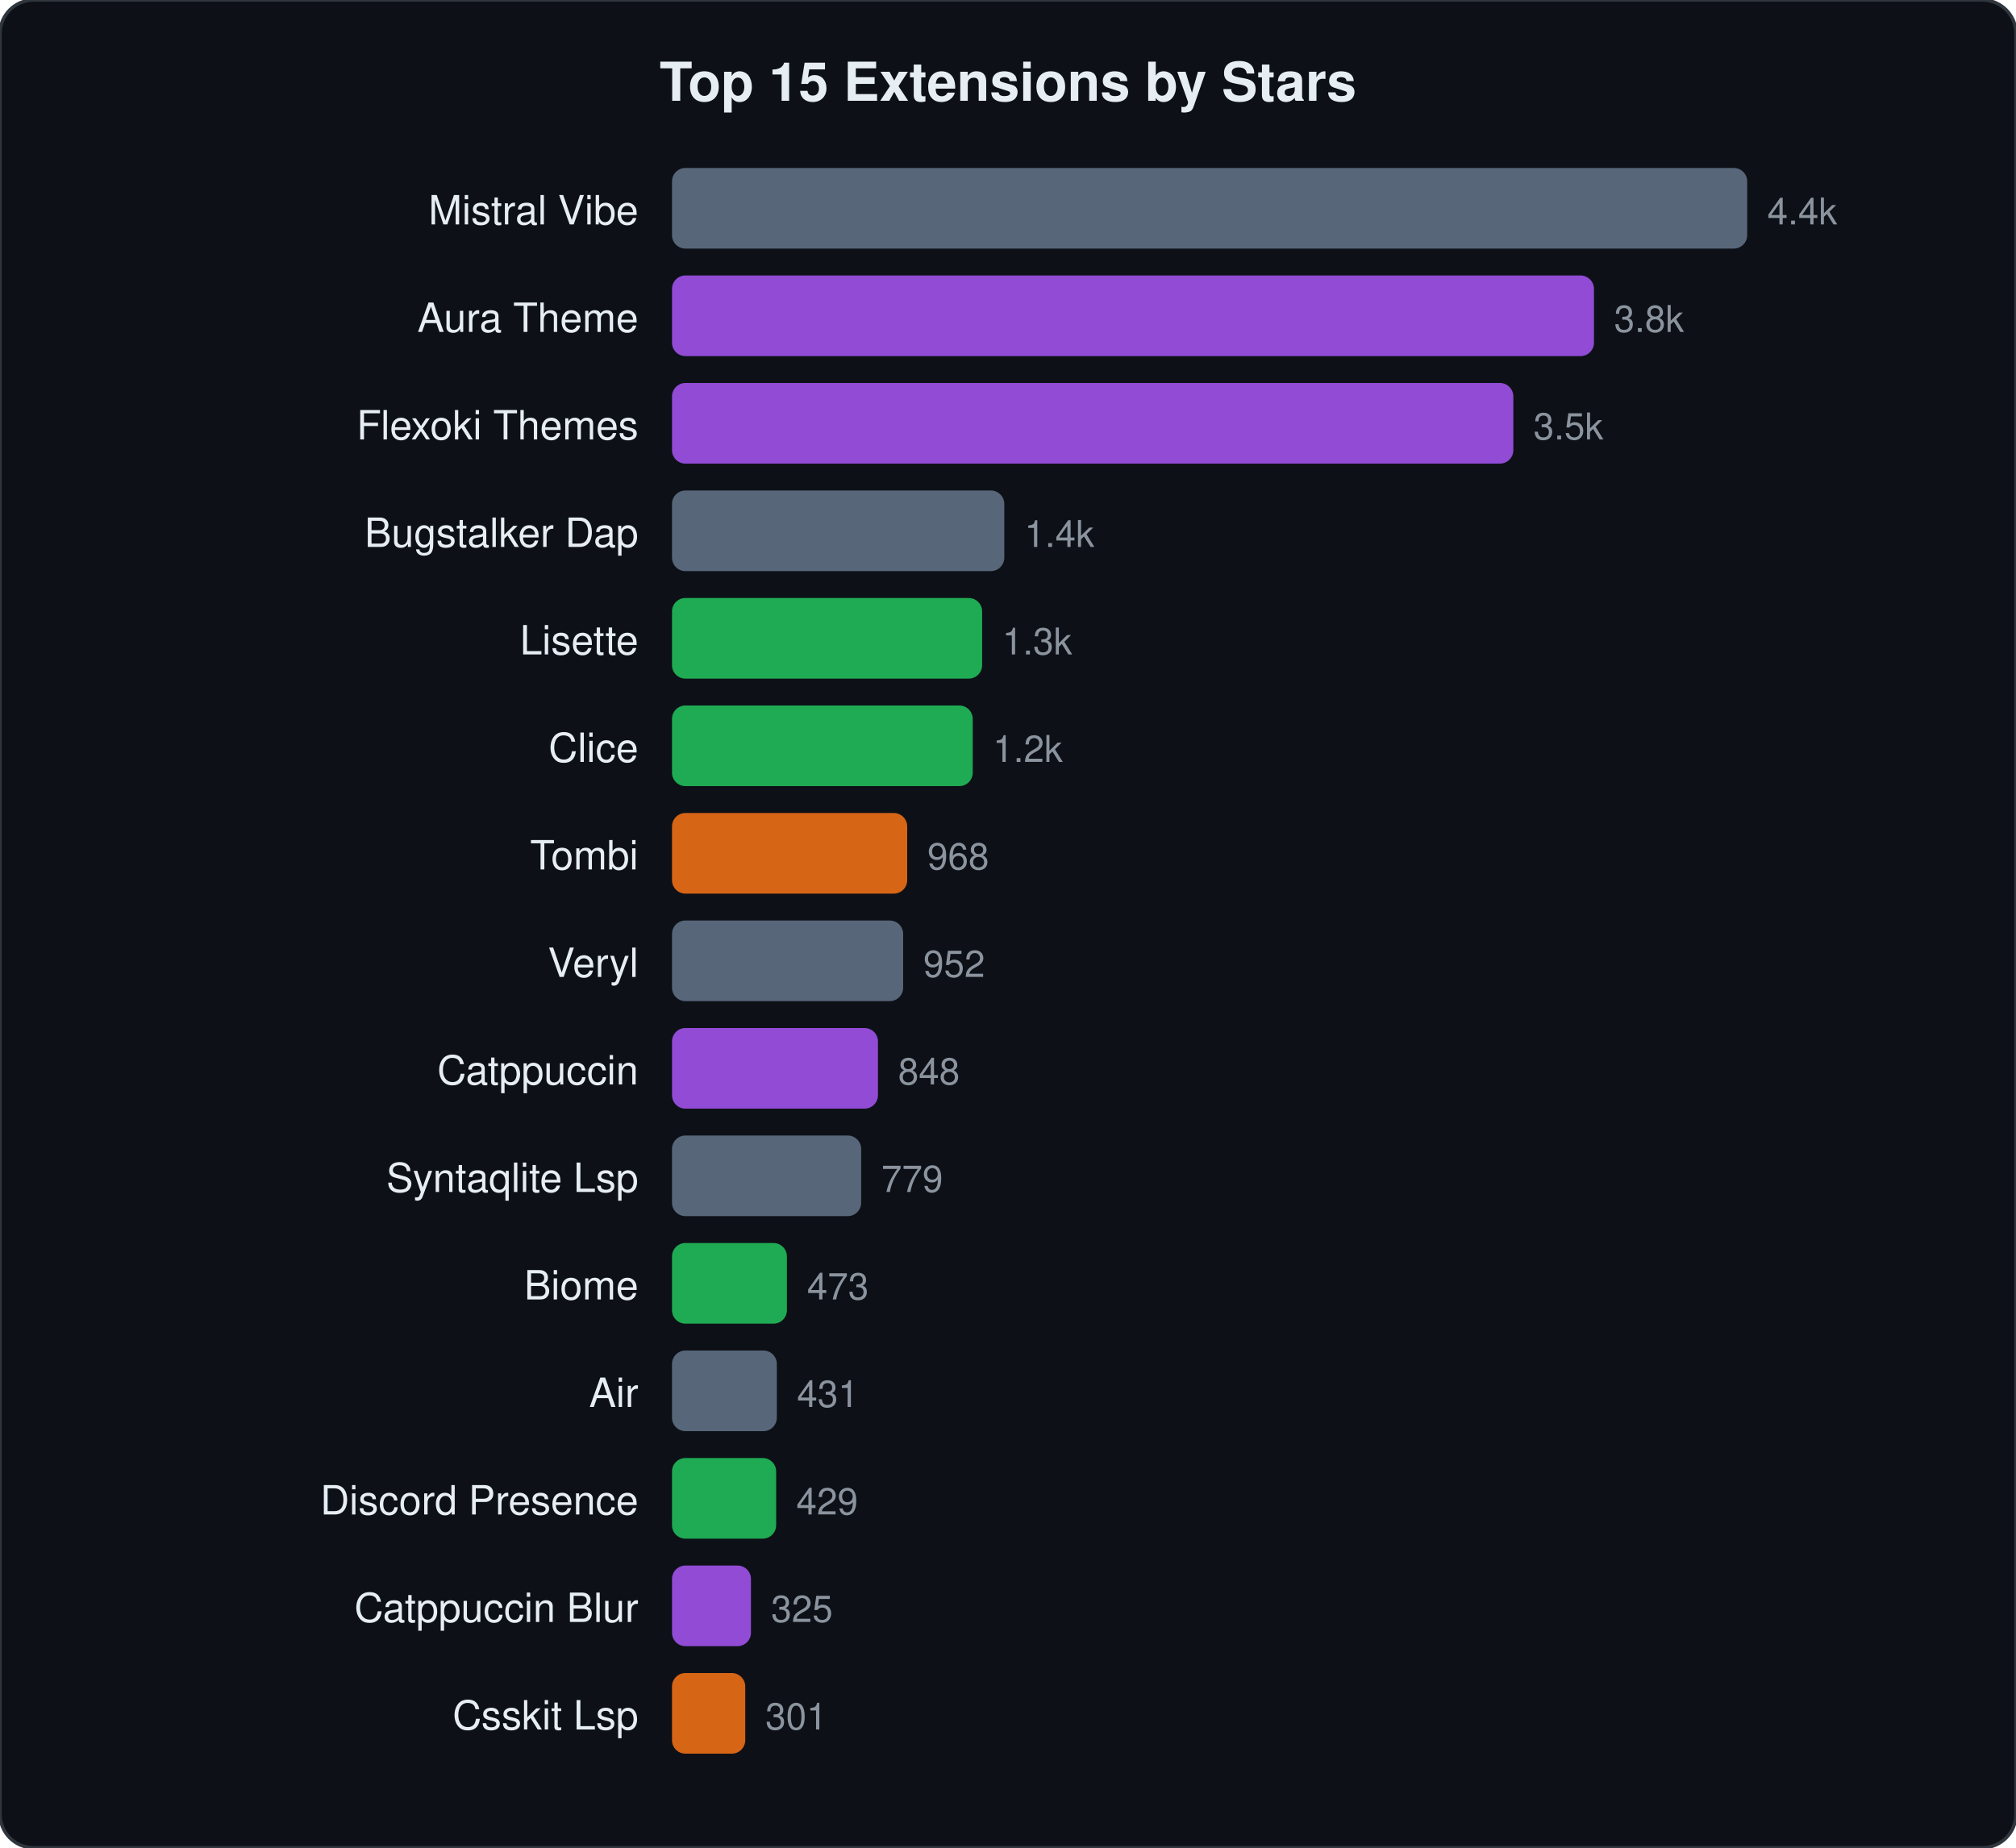
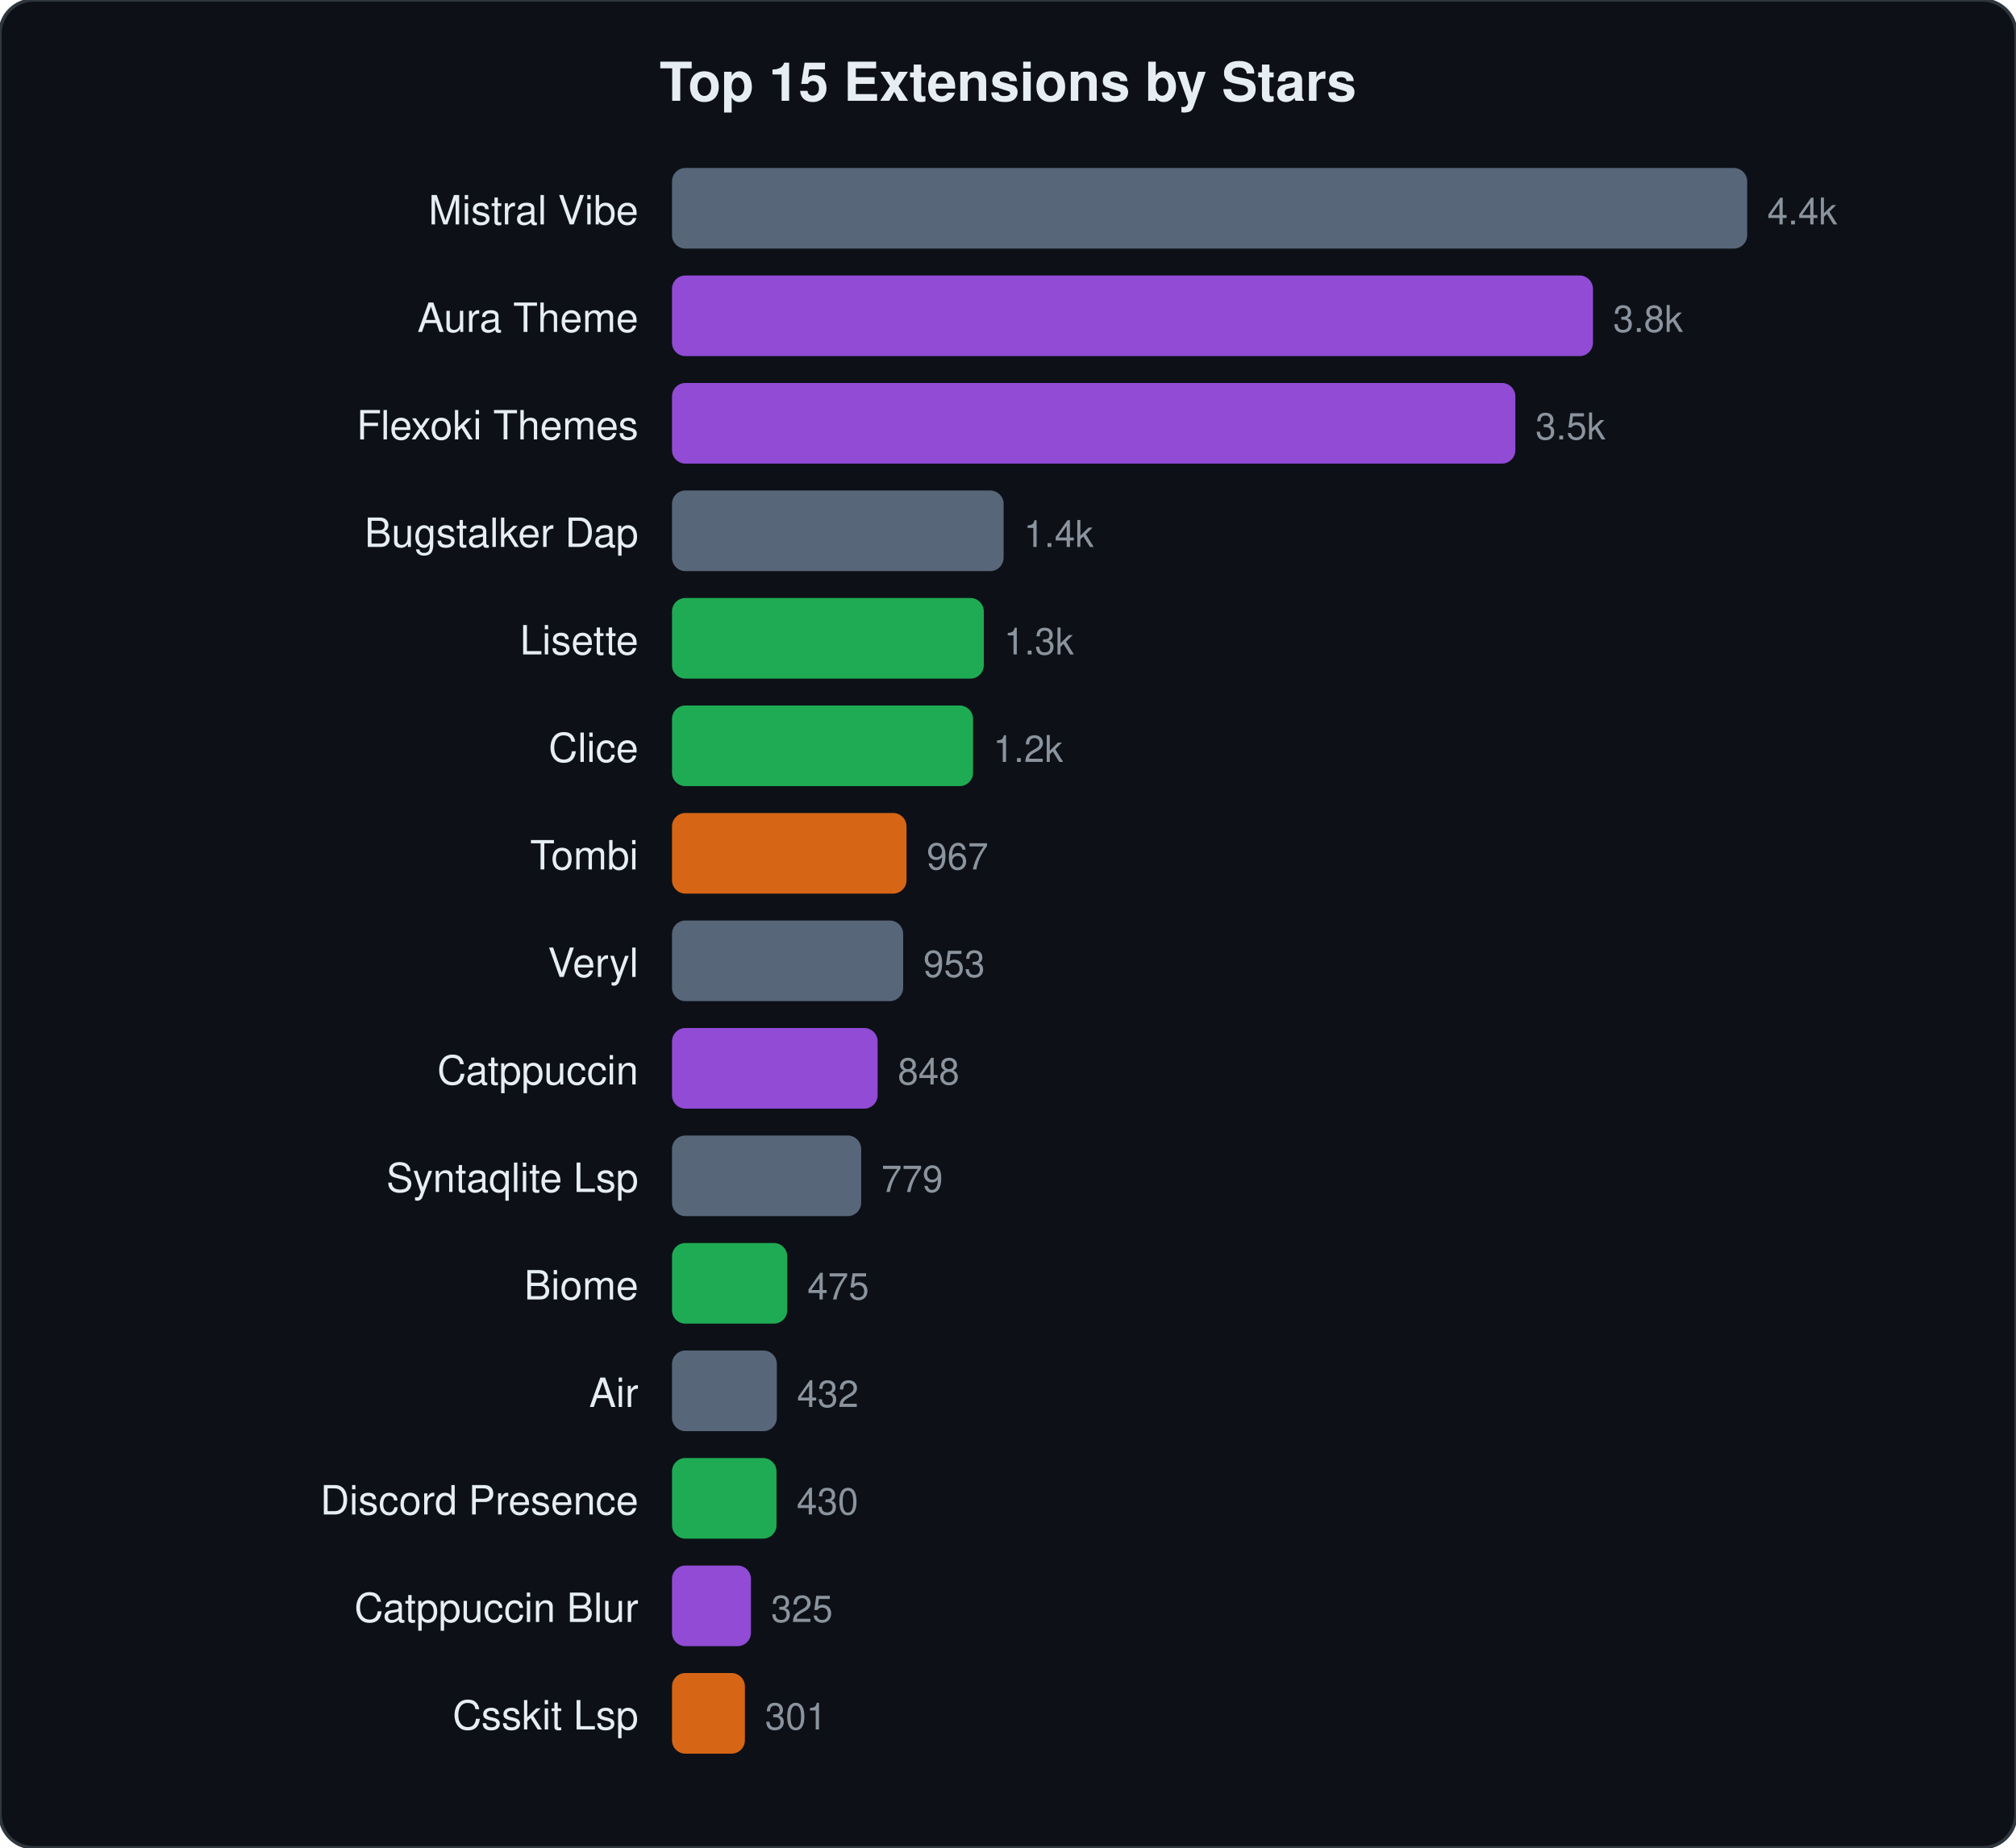
<svg xmlns="http://www.w3.org/2000/svg" viewBox="0 0 600 550" width="600" height="550">
  <style>text{font-family:-apple-system,BlinkMacSystemFont,"Segoe UI",Helvetica,Arial,sans-serif;fill:#e6edf3}.name{font-size:12px}.stars{font-size:11px;fill:#8b949e}.title{font-size:16px;font-weight:600}</style>
  <rect width="600" height="550" rx="10" fill="#0d1117" stroke="#30363d" stroke-width="1" />
  <text x="300" y="30" text-anchor="middle" class="title">Top 15 Extensions by Stars</text>
  <text x="190" y="66.8" text-anchor="end" class="name">Mistral Vibe</text>
  <rect x="200" y="50.0" width="320.0" height="24" rx="4" fill="#64748b" opacity="0.85" />
  <text x="526.0" y="66.8" class="stars">4.4k</text>
  <text x="190" y="98.8" text-anchor="end" class="name">Aura Theme</text>
-   <rect x="200" y="82.0" width="274.4" height="24" rx="4" fill="#a855f7" opacity="0.85" />
-   <text x="480.4" y="98.8" class="stars">3.8k</text>
+   <rect x="200" y="82.0" width="274.1" height="24" rx="4" fill="#a855f7" opacity="0.85" />
+   <text x="480.1" y="98.8" class="stars">3.8k</text>
  <text x="190" y="130.8" text-anchor="end" class="name">Flexoki Themes</text>
-   <rect x="200" y="114.0" width="250.4" height="24" rx="4" fill="#a855f7" opacity="0.85" />
-   <text x="456.4" y="130.8" class="stars">3.5k</text>
+   <rect x="200" y="114.0" width="251.0" height="24" rx="4" fill="#a855f7" opacity="0.85" />
+   <text x="457.0" y="130.8" class="stars">3.5k</text>
  <text x="190" y="162.8" text-anchor="end" class="name">Bugstalker Dap</text>
-   <rect x="200" y="146.0" width="98.9" height="24" rx="4" fill="#64748b" opacity="0.85" />
-   <text x="304.9" y="162.8" class="stars">1.4k</text>
+   <rect x="200" y="146.0" width="98.7" height="24" rx="4" fill="#64748b" opacity="0.85" />
+   <text x="304.7" y="162.8" class="stars">1.4k</text>
  <text x="190" y="194.8" text-anchor="end" class="name">Lisette</text>
-   <rect x="200" y="178.0" width="92.3" height="24" rx="4" fill="#22c55e" opacity="0.85" />
-   <text x="298.3" y="194.8" class="stars">1.3k</text>
+   <rect x="200" y="178.0" width="92.8" height="24" rx="4" fill="#22c55e" opacity="0.85" />
+   <text x="298.8" y="194.8" class="stars">1.3k</text>
  <text x="190" y="226.8" text-anchor="end" class="name">Clice</text>
-   <rect x="200" y="210.0" width="89.5" height="24" rx="4" fill="#22c55e" opacity="0.85" />
-   <text x="295.5" y="226.8" class="stars">1.2k</text>
+   <rect x="200" y="210.0" width="89.6" height="24" rx="4" fill="#22c55e" opacity="0.85" />
+   <text x="295.6" y="226.8" class="stars">1.2k</text>
  <text x="190" y="258.8" text-anchor="end" class="name">Tombi</text>
-   <rect x="200" y="242.0" width="70.0" height="24" rx="4" fill="#f97316" opacity="0.85" />
-   <text x="276.0" y="258.8" class="stars">968</text>
+   <rect x="200" y="242.0" width="69.8" height="24" rx="4" fill="#f97316" opacity="0.85" />
+   <text x="275.8" y="258.8" class="stars">967</text>
  <text x="190" y="290.8" text-anchor="end" class="name">Veryl</text>
  <rect x="200" y="274.0" width="68.8" height="24" rx="4" fill="#64748b" opacity="0.85" />
-   <text x="274.8" y="290.8" class="stars">952</text>
+   <text x="274.8" y="290.8" class="stars">953</text>
  <text x="190" y="322.8" text-anchor="end" class="name">Catppuccin</text>
-   <rect x="200" y="306.0" width="61.3" height="24" rx="4" fill="#a855f7" opacity="0.85" />
-   <text x="267.3" y="322.8" class="stars">848</text>
+   <rect x="200" y="306.0" width="61.2" height="24" rx="4" fill="#a855f7" opacity="0.85" />
+   <text x="267.2" y="322.8" class="stars">848</text>
  <text x="190" y="354.8" text-anchor="end" class="name">Syntaqlite Lsp</text>
  <rect x="200" y="338.0" width="56.3" height="24" rx="4" fill="#64748b" opacity="0.85" />
  <text x="262.3" y="354.8" class="stars">779</text>
  <text x="190" y="386.8" text-anchor="end" class="name">Biome</text>
-   <rect x="200" y="370.0" width="34.2" height="24" rx="4" fill="#22c55e" opacity="0.85" />
-   <text x="240.2" y="386.8" class="stars">473</text>
+   <rect x="200" y="370.0" width="34.3" height="24" rx="4" fill="#22c55e" opacity="0.85" />
+   <text x="240.3" y="386.8" class="stars">475</text>
  <text x="190" y="418.8" text-anchor="end" class="name">Air</text>
  <rect x="200" y="402.0" width="31.2" height="24" rx="4" fill="#64748b" opacity="0.85" />
-   <text x="237.2" y="418.8" class="stars">431</text>
+   <text x="237.2" y="418.8" class="stars">432</text>
  <text x="190" y="450.8" text-anchor="end" class="name">Discord Presence</text>
-   <rect x="200" y="434.0" width="31.0" height="24" rx="4" fill="#22c55e" opacity="0.85" />
-   <text x="237.0" y="450.8" class="stars">429</text>
+   <rect x="200" y="434.0" width="31.1" height="24" rx="4" fill="#22c55e" opacity="0.85" />
+   <text x="237.1" y="450.8" class="stars">430</text>
  <text x="190" y="482.8" text-anchor="end" class="name">Catppuccin Blur</text>
  <rect x="200" y="466.0" width="23.5" height="24" rx="4" fill="#a855f7" opacity="0.85" />
  <text x="229.5" y="482.8" class="stars">325</text>
  <text x="190" y="514.8" text-anchor="end" class="name">Csskit Lsp</text>
-   <rect x="200" y="498.0" width="21.8" height="24" rx="4" fill="#f97316" opacity="0.85" />
-   <text x="227.8" y="514.8" class="stars">301</text>
+   <rect x="200" y="498.0" width="21.7" height="24" rx="4" fill="#f97316" opacity="0.85" />
+   <text x="227.7" y="514.8" class="stars">301</text>
</svg>
